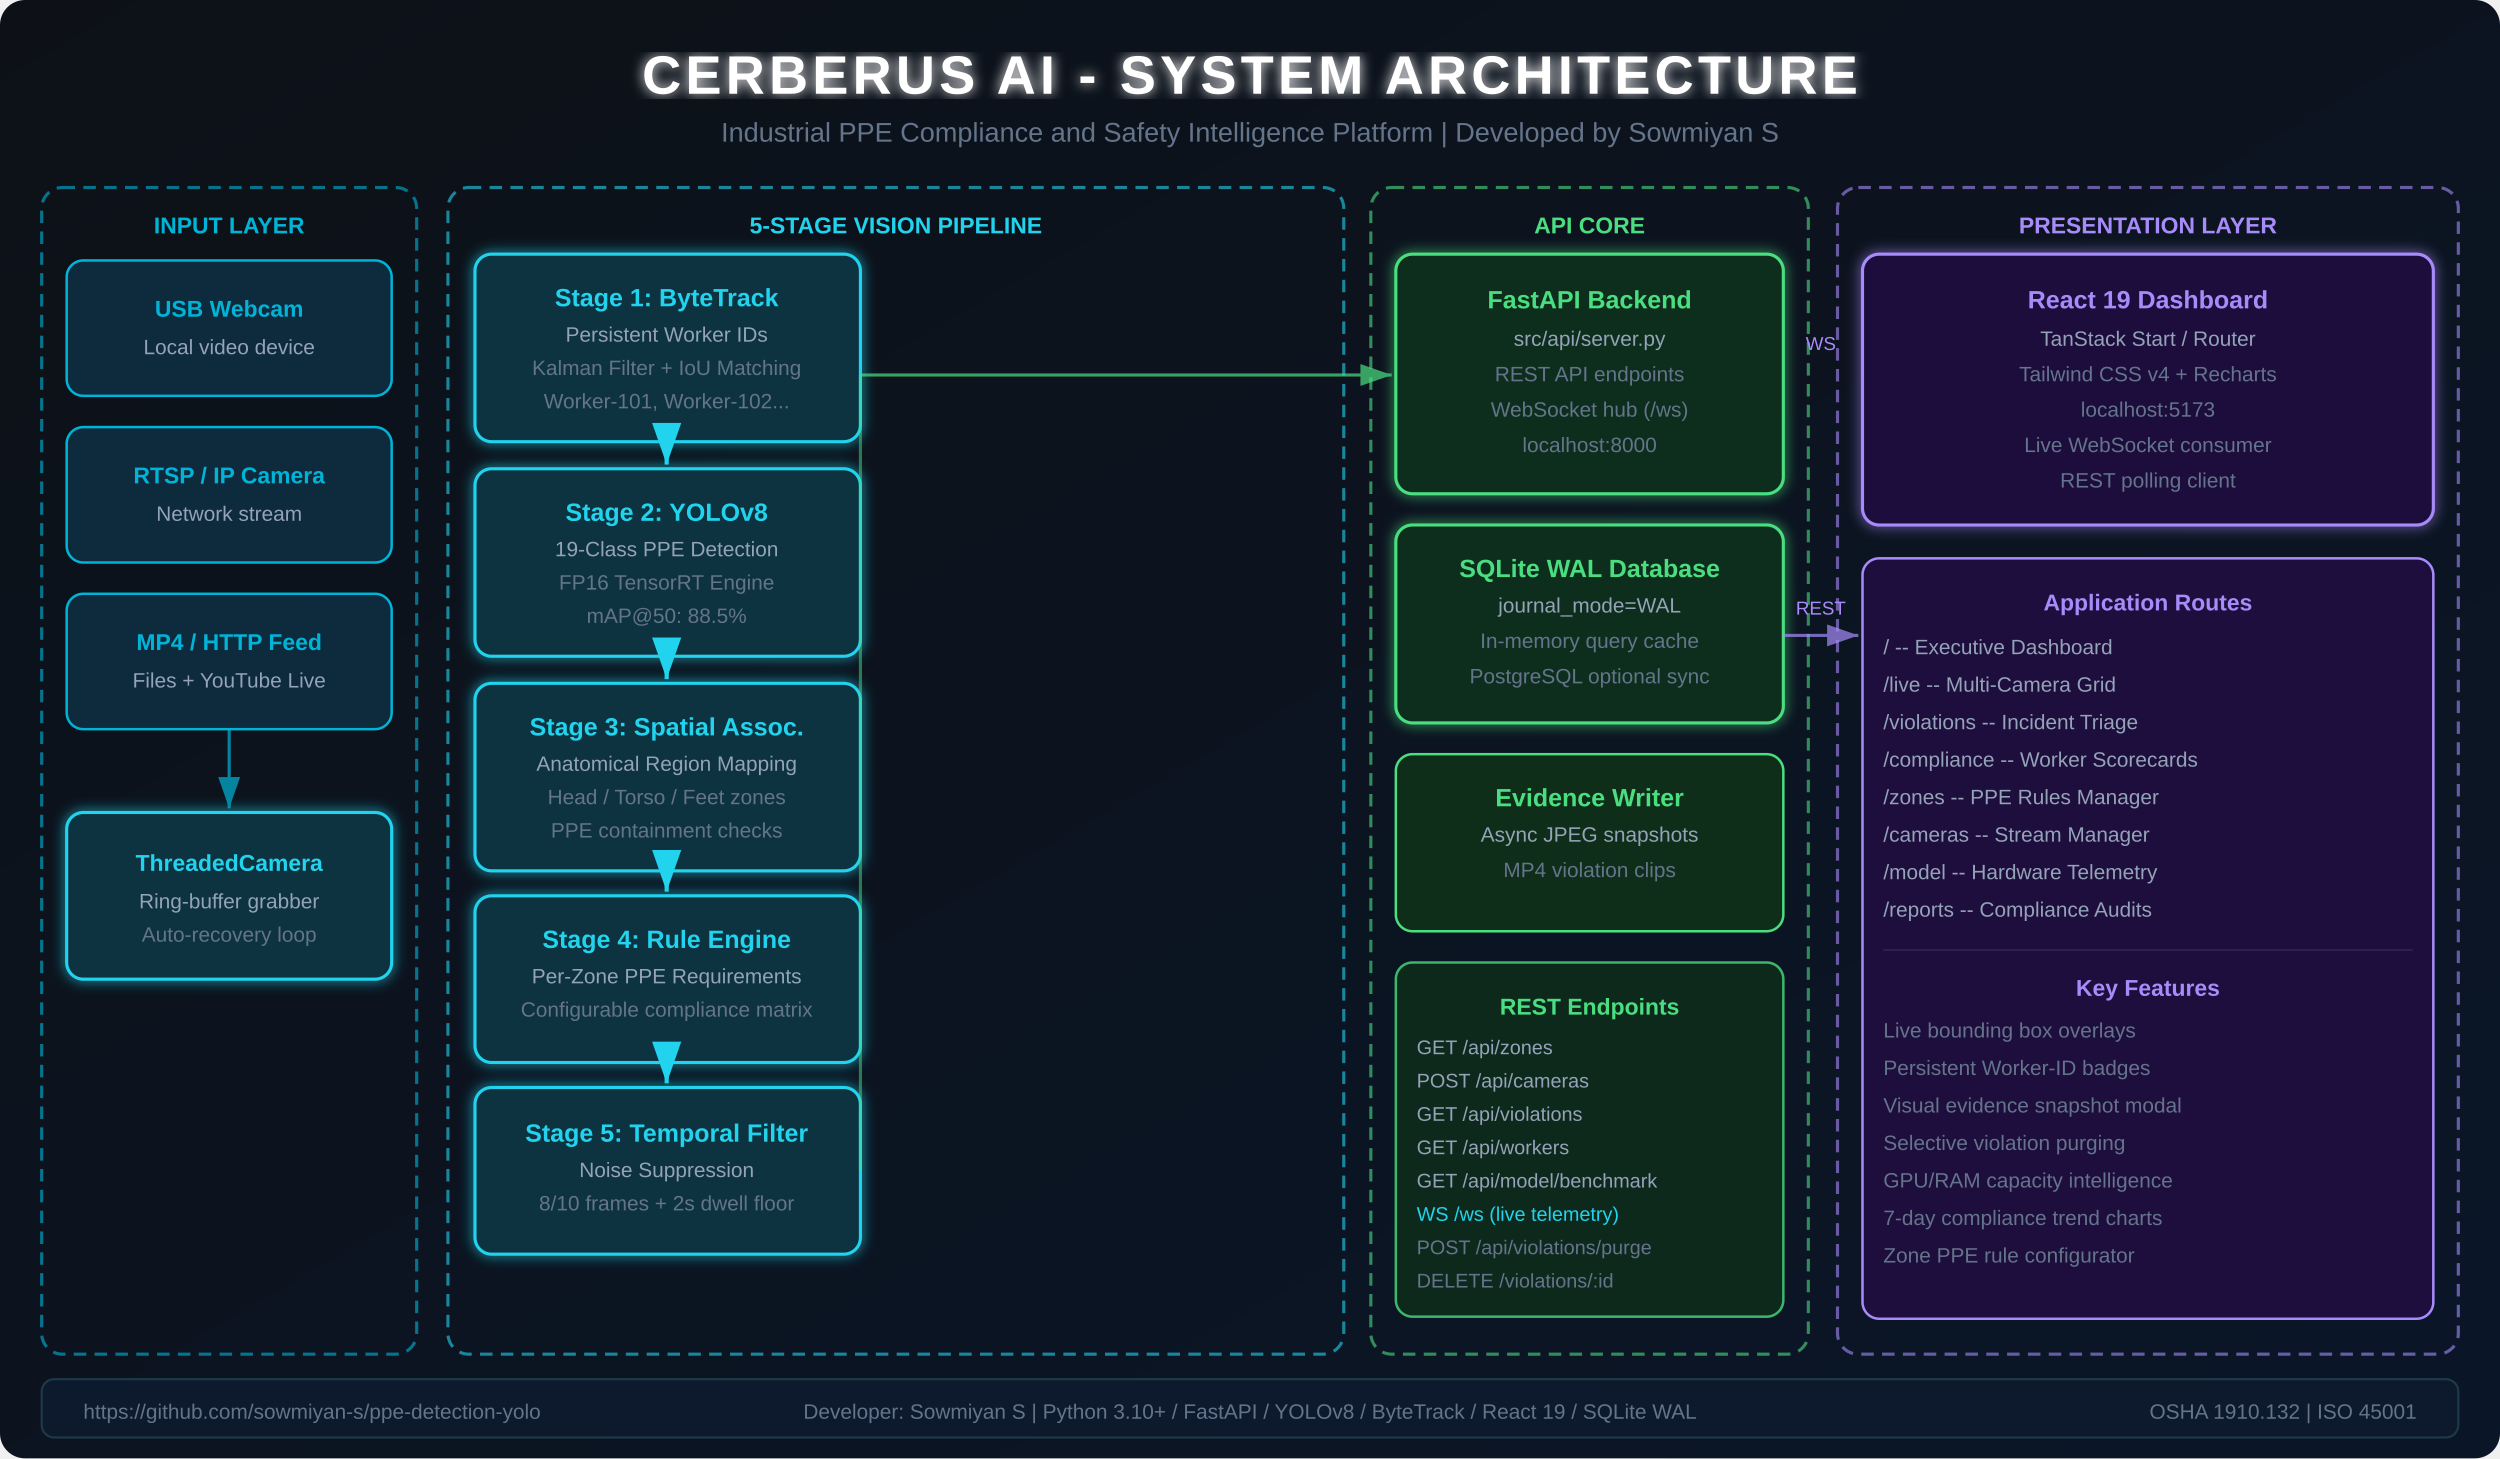
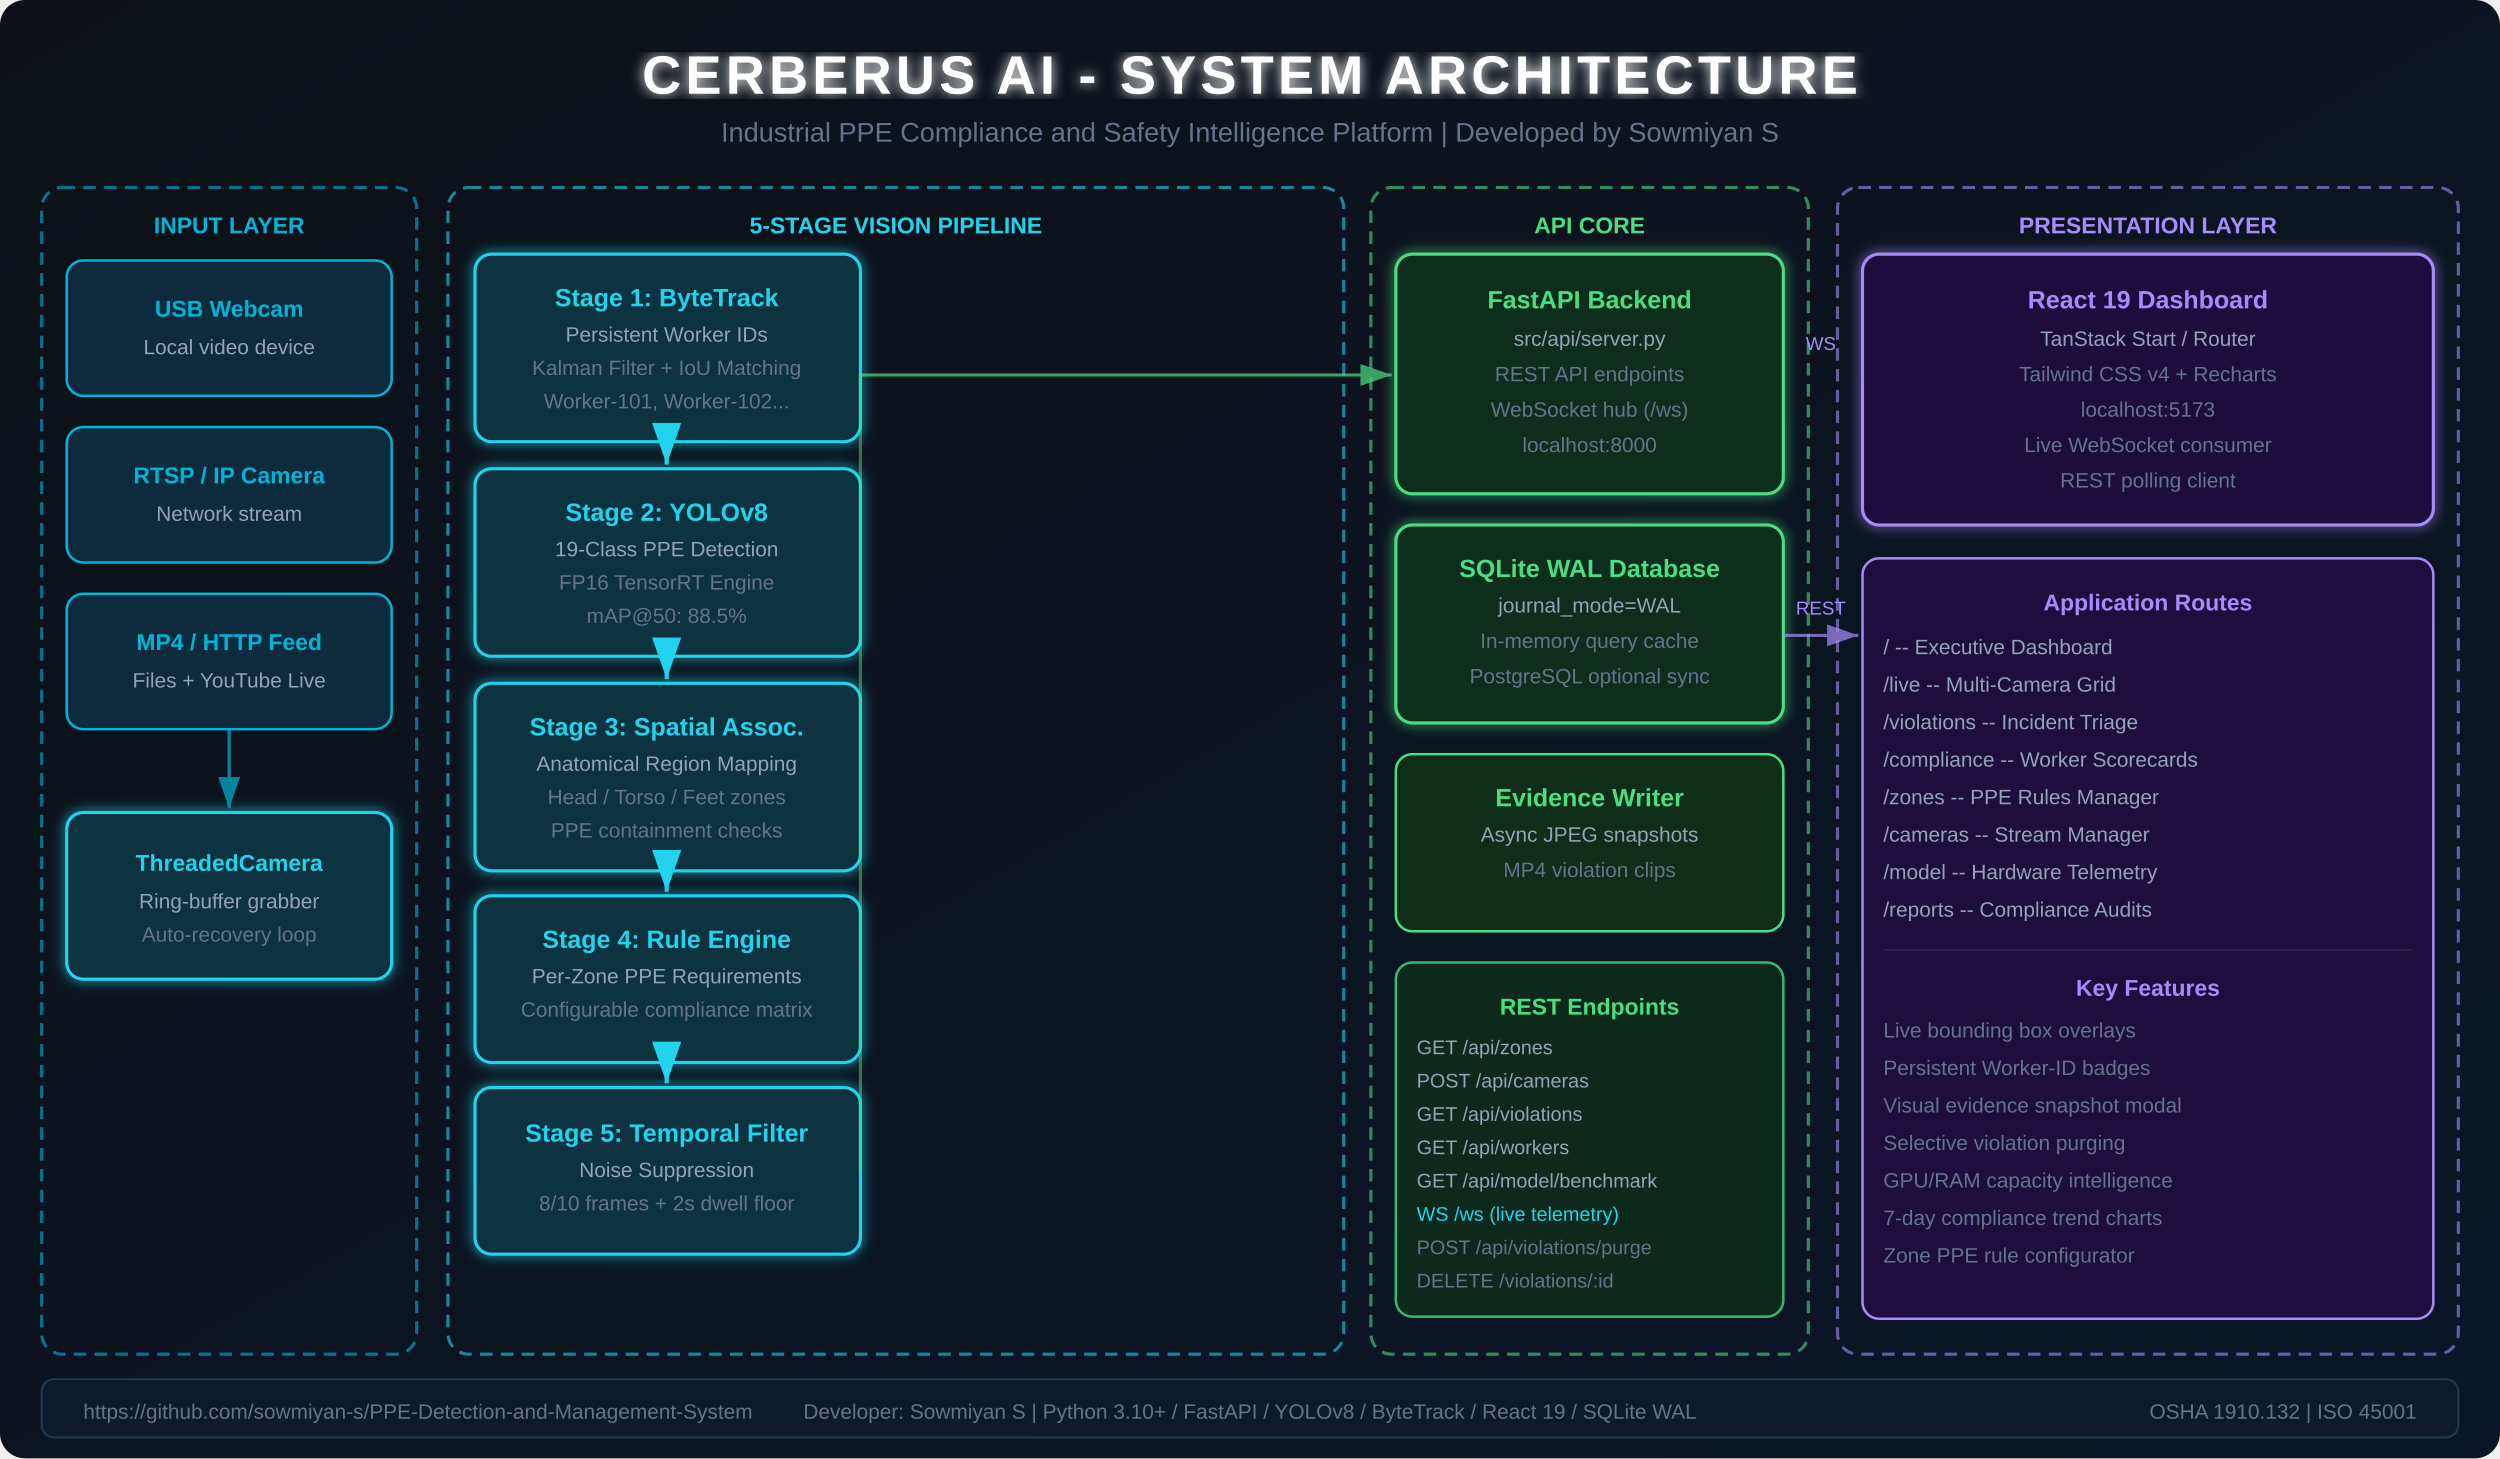
<svg xmlns="http://www.w3.org/2000/svg" viewBox="0 0 1200 700" width="1200" height="700" font-family="'Segoe UI', Arial, sans-serif">
  <defs>
    <linearGradient id="bgGrad" x1="0%" y1="0%" x2="100%" y2="100%">
      <stop offset="0%" style="stop-color:#0d1117;stop-opacity:1" />
      <stop offset="100%" style="stop-color:#0a1628;stop-opacity:1" />
    </linearGradient>
    <filter id="glow">
      <feGaussianBlur stdDeviation="3" result="coloredBlur" />
      <feMerge>
        <feMergeNode in="coloredBlur" />
        <feMergeNode in="SourceGraphic" />
      </feMerge>
    </filter>
    <marker id="arrowBlue" markerWidth="10" markerHeight="7" refX="10" refY="3.5" orient="auto">
      <polygon points="0 0, 10 3.5, 0 7" fill="#00b4d8" />
    </marker>
    <marker id="arrowCyan" markerWidth="10" markerHeight="7" refX="10" refY="3.5" orient="auto">
      <polygon points="0 0, 10 3.5, 0 7" fill="#22d3ee" />
    </marker>
    <marker id="arrowGreen" markerWidth="10" markerHeight="7" refX="10" refY="3.5" orient="auto">
      <polygon points="0 0, 10 3.5, 0 7" fill="#4ade80" />
    </marker>
    <marker id="arrowPurple" markerWidth="10" markerHeight="7" refX="10" refY="3.5" orient="auto">
      <polygon points="0 0, 10 3.5, 0 7" fill="#a78bfa" />
    </marker>
  </defs>
  <rect width="1200" height="700" fill="url(#bgGrad)" rx="12" />
  <text x="600" y="45" text-anchor="middle" font-size="26" font-weight="bold" fill="#ffffff" filter="url(#glow)" letter-spacing="2">CERBERUS AI - SYSTEM ARCHITECTURE</text>
  <text x="600" y="68" text-anchor="middle" font-size="13" fill="#64748b">Industrial PPE Compliance and Safety Intelligence Platform | Developed by Sowmiyan S</text>
  <rect x="20" y="90" width="180" height="560" rx="10" fill="none" stroke="#00b4d8" stroke-width="1.5" stroke-dasharray="6,4" opacity="0.6" />
  <text x="110" y="112" text-anchor="middle" font-size="11" fill="#00b4d8" font-weight="bold">INPUT LAYER</text>
  <rect x="32" y="125" width="156" height="65" rx="8" fill="#0e2a3d" stroke="#00b4d8" stroke-width="1.2" />
  <text x="110" y="152" text-anchor="middle" font-size="11" fill="#00b4d8" font-weight="bold">USB Webcam</text>
  <text x="110" y="170" text-anchor="middle" font-size="10" fill="#94a3b8">Local video device</text>
  <rect x="32" y="205" width="156" height="65" rx="8" fill="#0e2a3d" stroke="#00b4d8" stroke-width="1.2" />
  <text x="110" y="232" text-anchor="middle" font-size="11" fill="#00b4d8" font-weight="bold">RTSP / IP Camera</text>
  <text x="110" y="250" text-anchor="middle" font-size="10" fill="#94a3b8">Network stream</text>
  <rect x="32" y="285" width="156" height="65" rx="8" fill="#0e2a3d" stroke="#00b4d8" stroke-width="1.2" />
  <text x="110" y="312" text-anchor="middle" font-size="11" fill="#00b4d8" font-weight="bold">MP4 / HTTP Feed</text>
  <text x="110" y="330" text-anchor="middle" font-size="10" fill="#94a3b8">Files + YouTube Live</text>
  <rect x="32" y="390" width="156" height="80" rx="8" fill="#0e3040" stroke="#22d3ee" stroke-width="1.5" filter="url(#glow)" />
  <text x="110" y="418" text-anchor="middle" font-size="11" fill="#22d3ee" font-weight="bold">ThreadedCamera</text>
  <text x="110" y="436" text-anchor="middle" font-size="10" fill="#94a3b8">Ring-buffer grabber</text>
  <text x="110" y="452" text-anchor="middle" font-size="10" fill="#64748b">Auto-recovery loop</text>
  <line x1="110" y1="350" x2="110" y2="388" stroke="#00b4d8" stroke-width="1.5" marker-end="url(#arrowBlue)" opacity="0.7" />
  <line x1="188" y1="430" x2="226" y2="430" stroke="#22d3ee" stroke-width="2" marker-end="url(#arrowCyan)" filter="url(#glow)" />
  <rect x="215" y="90" width="430" height="560" rx="10" fill="none" stroke="#22d3ee" stroke-width="1.5" stroke-dasharray="6,4" opacity="0.6" />
  <text x="430" y="112" text-anchor="middle" font-size="11" fill="#22d3ee" font-weight="bold">5-STAGE VISION PIPELINE</text>
  <rect x="228" y="122" width="185" height="90" rx="8" fill="#0e3040" stroke="#22d3ee" stroke-width="1.5" filter="url(#glow)" />
  <text x="320" y="147" text-anchor="middle" font-size="12" fill="#22d3ee" font-weight="bold">Stage 1: ByteTrack</text>
  <text x="320" y="164" text-anchor="middle" font-size="10" fill="#94a3b8">Persistent Worker IDs</text>
  <text x="320" y="180" text-anchor="middle" font-size="10" fill="#64748b">Kalman Filter + IoU Matching</text>
  <text x="320" y="196" text-anchor="middle" font-size="10" fill="#64748b">Worker-101, Worker-102...</text>
  <rect x="228" y="225" width="185" height="90" rx="8" fill="#0e3040" stroke="#22d3ee" stroke-width="1.5" filter="url(#glow)" />
  <text x="320" y="250" text-anchor="middle" font-size="12" fill="#22d3ee" font-weight="bold">Stage 2: YOLOv8</text>
  <text x="320" y="267" text-anchor="middle" font-size="10" fill="#94a3b8">19-Class PPE Detection</text>
  <text x="320" y="283" text-anchor="middle" font-size="10" fill="#64748b">FP16 TensorRT Engine</text>
  <text x="320" y="299" text-anchor="middle" font-size="10" fill="#64748b">mAP@50: 88.5%</text>
  <rect x="228" y="328" width="185" height="90" rx="8" fill="#0e3040" stroke="#22d3ee" stroke-width="1.5" filter="url(#glow)" />
  <text x="320" y="353" text-anchor="middle" font-size="12" fill="#22d3ee" font-weight="bold">Stage 3: Spatial Assoc.</text>
  <text x="320" y="370" text-anchor="middle" font-size="10" fill="#94a3b8">Anatomical Region Mapping</text>
  <text x="320" y="386" text-anchor="middle" font-size="10" fill="#64748b">Head / Torso / Feet zones</text>
  <text x="320" y="402" text-anchor="middle" font-size="10" fill="#64748b">PPE containment checks</text>
  <rect x="228" y="430" width="185" height="80" rx="8" fill="#0e3040" stroke="#22d3ee" stroke-width="1.5" filter="url(#glow)" />
  <text x="320" y="455" text-anchor="middle" font-size="12" fill="#22d3ee" font-weight="bold">Stage 4: Rule Engine</text>
  <text x="320" y="472" text-anchor="middle" font-size="10" fill="#94a3b8">Per-Zone PPE Requirements</text>
  <text x="320" y="488" text-anchor="middle" font-size="10" fill="#64748b">Configurable compliance matrix</text>
  <rect x="228" y="522" width="185" height="80" rx="8" fill="#0e3040" stroke="#22d3ee" stroke-width="1.5" filter="url(#glow)" />
  <text x="320" y="548" text-anchor="middle" font-size="12" fill="#22d3ee" font-weight="bold">Stage 5: Temporal Filter</text>
  <text x="320" y="565" text-anchor="middle" font-size="10" fill="#94a3b8">Noise Suppression</text>
  <text x="320" y="581" text-anchor="middle" font-size="10" fill="#64748b">8/10 frames + 2s dwell floor</text>
  <line x1="320" y1="212" x2="320" y2="223" stroke="#22d3ee" stroke-width="2" marker-end="url(#arrowCyan)" />
  <line x1="320" y1="315" x2="320" y2="326" stroke="#22d3ee" stroke-width="2" marker-end="url(#arrowCyan)" />
  <line x1="320" y1="418" x2="320" y2="428" stroke="#22d3ee" stroke-width="2" marker-end="url(#arrowCyan)" />
  <line x1="320" y1="510" x2="320" y2="520" stroke="#22d3ee" stroke-width="2" marker-end="url(#arrowCyan)" />
  <rect x="658" y="90" width="210" height="560" rx="10" fill="none" stroke="#4ade80" stroke-width="1.5" stroke-dasharray="6,4" opacity="0.6" />
  <text x="763" y="112" text-anchor="middle" font-size="11" fill="#4ade80" font-weight="bold">API CORE</text>
  <rect x="670" y="122" width="186" height="115" rx="8" fill="#0e2e1a" stroke="#4ade80" stroke-width="1.5" filter="url(#glow)" />
  <text x="763" y="148" text-anchor="middle" font-size="12" fill="#4ade80" font-weight="bold">FastAPI Backend</text>
  <text x="763" y="166" text-anchor="middle" font-size="10" fill="#94a3b8">src/api/server.py</text>
  <text x="763" y="183" text-anchor="middle" font-size="10" fill="#64748b">REST API endpoints</text>
  <text x="763" y="200" text-anchor="middle" font-size="10" fill="#64748b">WebSocket hub (/ws)</text>
  <text x="763" y="217" text-anchor="middle" font-size="10" fill="#64748b">localhost:8000</text>
  <rect x="670" y="252" width="186" height="95" rx="8" fill="#0e2e1a" stroke="#4ade80" stroke-width="1.5" filter="url(#glow)" />
  <text x="763" y="277" text-anchor="middle" font-size="12" fill="#4ade80" font-weight="bold">SQLite WAL Database</text>
  <text x="763" y="294" text-anchor="middle" font-size="10" fill="#94a3b8">journal_mode=WAL</text>
  <text x="763" y="311" text-anchor="middle" font-size="10" fill="#64748b">In-memory query cache</text>
  <text x="763" y="328" text-anchor="middle" font-size="10" fill="#64748b">PostgreSQL optional sync</text>
  <rect x="670" y="362" width="186" height="85" rx="8" fill="#0e2e1a" stroke="#4ade80" stroke-width="1.2" />
  <text x="763" y="387" text-anchor="middle" font-size="12" fill="#4ade80" font-weight="bold">Evidence Writer</text>
  <text x="763" y="404" text-anchor="middle" font-size="10" fill="#94a3b8">Async JPEG snapshots</text>
  <text x="763" y="421" text-anchor="middle" font-size="10" fill="#64748b">MP4 violation clips</text>
  <rect x="670" y="462" width="186" height="170" rx="8" fill="#0e2e1a" stroke="#4ade80" stroke-width="1.2" opacity="0.8" />
  <text x="763" y="487" text-anchor="middle" font-size="11" fill="#4ade80" font-weight="bold">REST Endpoints</text>
  <text x="680" y="506" font-size="9.5" fill="#94a3b8">GET /api/zones</text>
  <text x="680" y="522" font-size="9.5" fill="#94a3b8">POST /api/cameras</text>
  <text x="680" y="538" font-size="9.5" fill="#94a3b8">GET /api/violations</text>
  <text x="680" y="554" font-size="9.5" fill="#94a3b8">GET /api/workers</text>
  <text x="680" y="570" font-size="9.5" fill="#94a3b8">GET /api/model/benchmark</text>
  <text x="680" y="586" font-size="9.5" fill="#22d3ee">WS /ws (live telemetry)</text>
  <text x="680" y="602" font-size="9.5" fill="#64748b">POST /api/violations/purge</text>
  <text x="680" y="618" font-size="9.5" fill="#64748b">DELETE /violations/:id</text>
  <line x1="413" y1="562" x2="658" y2="562" stroke="#4ade80" stroke-width="2" marker-end="url(#arrowGreen)" filter="url(#glow)" />
  <line x1="413" y1="562" x2="413" y2="180" stroke="#4ade80" stroke-width="1.5" opacity="0.5" />
  <line x1="413" y1="180" x2="668" y2="180" stroke="#4ade80" stroke-width="1.5" marker-end="url(#arrowGreen)" opacity="0.7" />
  <rect x="882" y="90" width="298" height="560" rx="10" fill="none" stroke="#a78bfa" stroke-width="1.5" stroke-dasharray="6,4" opacity="0.6" />
  <text x="1031" y="112" text-anchor="middle" font-size="11" fill="#a78bfa" font-weight="bold">PRESENTATION LAYER</text>
  <rect x="894" y="122" width="274" height="130" rx="8" fill="#1e0e3d" stroke="#a78bfa" stroke-width="1.5" filter="url(#glow)" />
  <text x="1031" y="148" text-anchor="middle" font-size="12" fill="#a78bfa" font-weight="bold">React 19 Dashboard</text>
  <text x="1031" y="166" text-anchor="middle" font-size="10" fill="#94a3b8">TanStack Start / Router</text>
  <text x="1031" y="183" text-anchor="middle" font-size="10" fill="#64748b">Tailwind CSS v4 + Recharts</text>
  <text x="1031" y="200" text-anchor="middle" font-size="10" fill="#64748b">localhost:5173</text>
  <text x="1031" y="217" text-anchor="middle" font-size="10" fill="#64748b">Live WebSocket consumer</text>
  <text x="1031" y="234" text-anchor="middle" font-size="10" fill="#64748b">REST polling client</text>
  <rect x="894" y="268" width="274" height="365" rx="8" fill="#1e0e3d" stroke="#a78bfa" stroke-width="1.2" />
  <text x="1031" y="293" text-anchor="middle" font-size="11" fill="#a78bfa" font-weight="bold">Application Routes</text>
  <text x="904" y="314" font-size="10" fill="#94a3b8">/ -- Executive Dashboard</text>
  <text x="904" y="332" font-size="10" fill="#94a3b8">/live -- Multi-Camera Grid</text>
  <text x="904" y="350" font-size="10" fill="#94a3b8">/violations -- Incident Triage</text>
  <text x="904" y="368" font-size="10" fill="#94a3b8">/compliance -- Worker Scorecards</text>
  <text x="904" y="386" font-size="10" fill="#94a3b8">/zones -- PPE Rules Manager</text>
  <text x="904" y="404" font-size="10" fill="#94a3b8">/cameras -- Stream Manager</text>
  <text x="904" y="422" font-size="10" fill="#94a3b8">/model -- Hardware Telemetry</text>
  <text x="904" y="440" font-size="10" fill="#94a3b8">/reports -- Compliance Audits</text>
  <line x1="904" y1="456" x2="1158" y2="456" stroke="#2d1f4e" stroke-width="1" />
  <text x="1031" y="478" text-anchor="middle" font-size="11" fill="#a78bfa" font-weight="bold">Key Features</text>
  <text x="904" y="498" font-size="10" fill="#64748b">Live bounding box overlays</text>
  <text x="904" y="516" font-size="10" fill="#64748b">Persistent Worker-ID badges</text>
  <text x="904" y="534" font-size="10" fill="#64748b">Visual evidence snapshot modal</text>
  <text x="904" y="552" font-size="10" fill="#64748b">Selective violation purging</text>
  <text x="904" y="570" font-size="10" fill="#64748b">GPU/RAM capacity intelligence</text>
  <text x="904" y="588" font-size="10" fill="#64748b">7-day compliance trend charts</text>
  <text x="904" y="606" font-size="10" fill="#64748b">Zone PPE rule configurator</text>
  <line x1="856" y1="180" x2="892" y2="180" stroke="#a78bfa" stroke-width="2" marker-end="url(#arrowPurple)" filter="url(#glow)" />
  <text x="874" y="168" text-anchor="middle" font-size="9" fill="#a78bfa">WS</text>
  <line x1="856" y1="305" x2="892" y2="305" stroke="#a78bfa" stroke-width="1.5" marker-end="url(#arrowPurple)" opacity="0.7" />
  <text x="874" y="295" text-anchor="middle" font-size="9" fill="#a78bfa">REST</text>
  <rect x="20" y="662" width="1160" height="28" rx="6" fill="#0d1a2d" stroke="#1e3a4a" stroke-width="1" />
-   <text x="40" y="681" font-size="10" fill="#64748b">https://github.com/sowmiyan-s/ppe-detection-yolo</text>
+   <text x="40" y="681" font-size="10" fill="#64748b">https://github.com/sowmiyan-s/PPE-Detection-and-Management-System</text>
  <text x="600" y="681" text-anchor="middle" font-size="10" fill="#64748b">Developer: Sowmiyan S  |  Python 3.10+ / FastAPI / YOLOv8 / ByteTrack / React 19 / SQLite WAL</text>
  <text x="1160" y="681" text-anchor="end" font-size="10" fill="#64748b">OSHA 1910.132  |  ISO 45001</text>
</svg>
